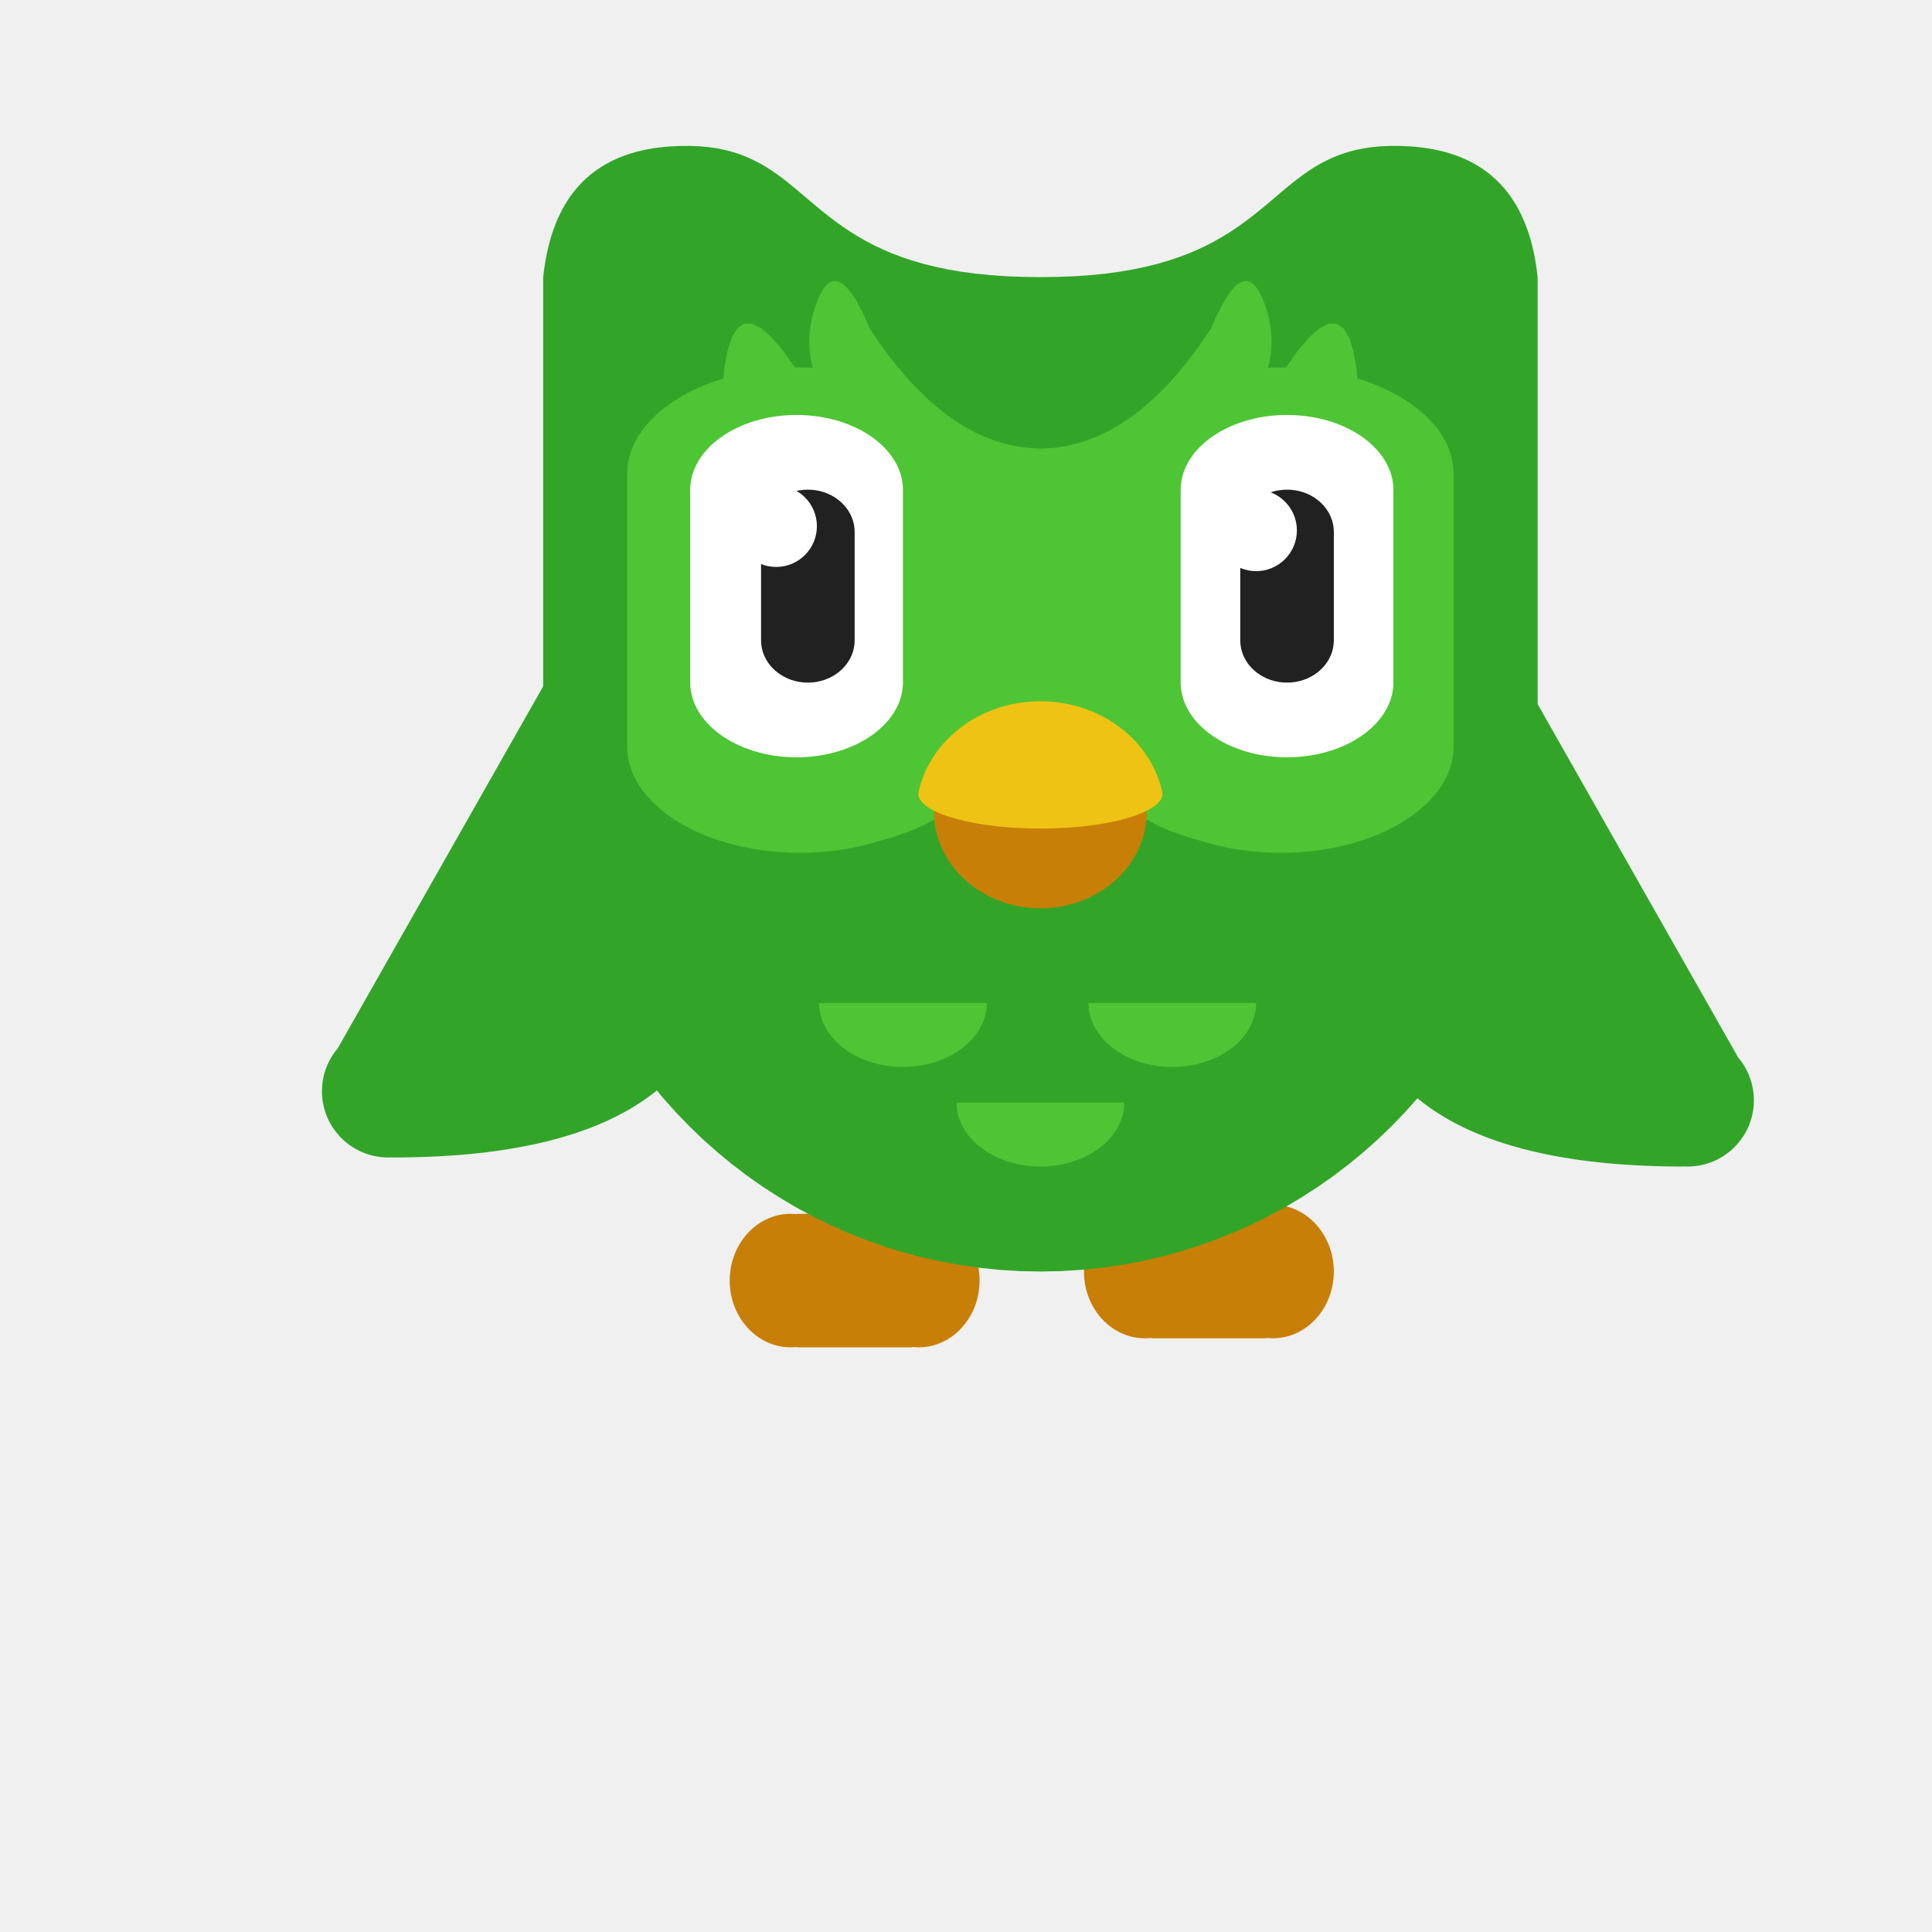
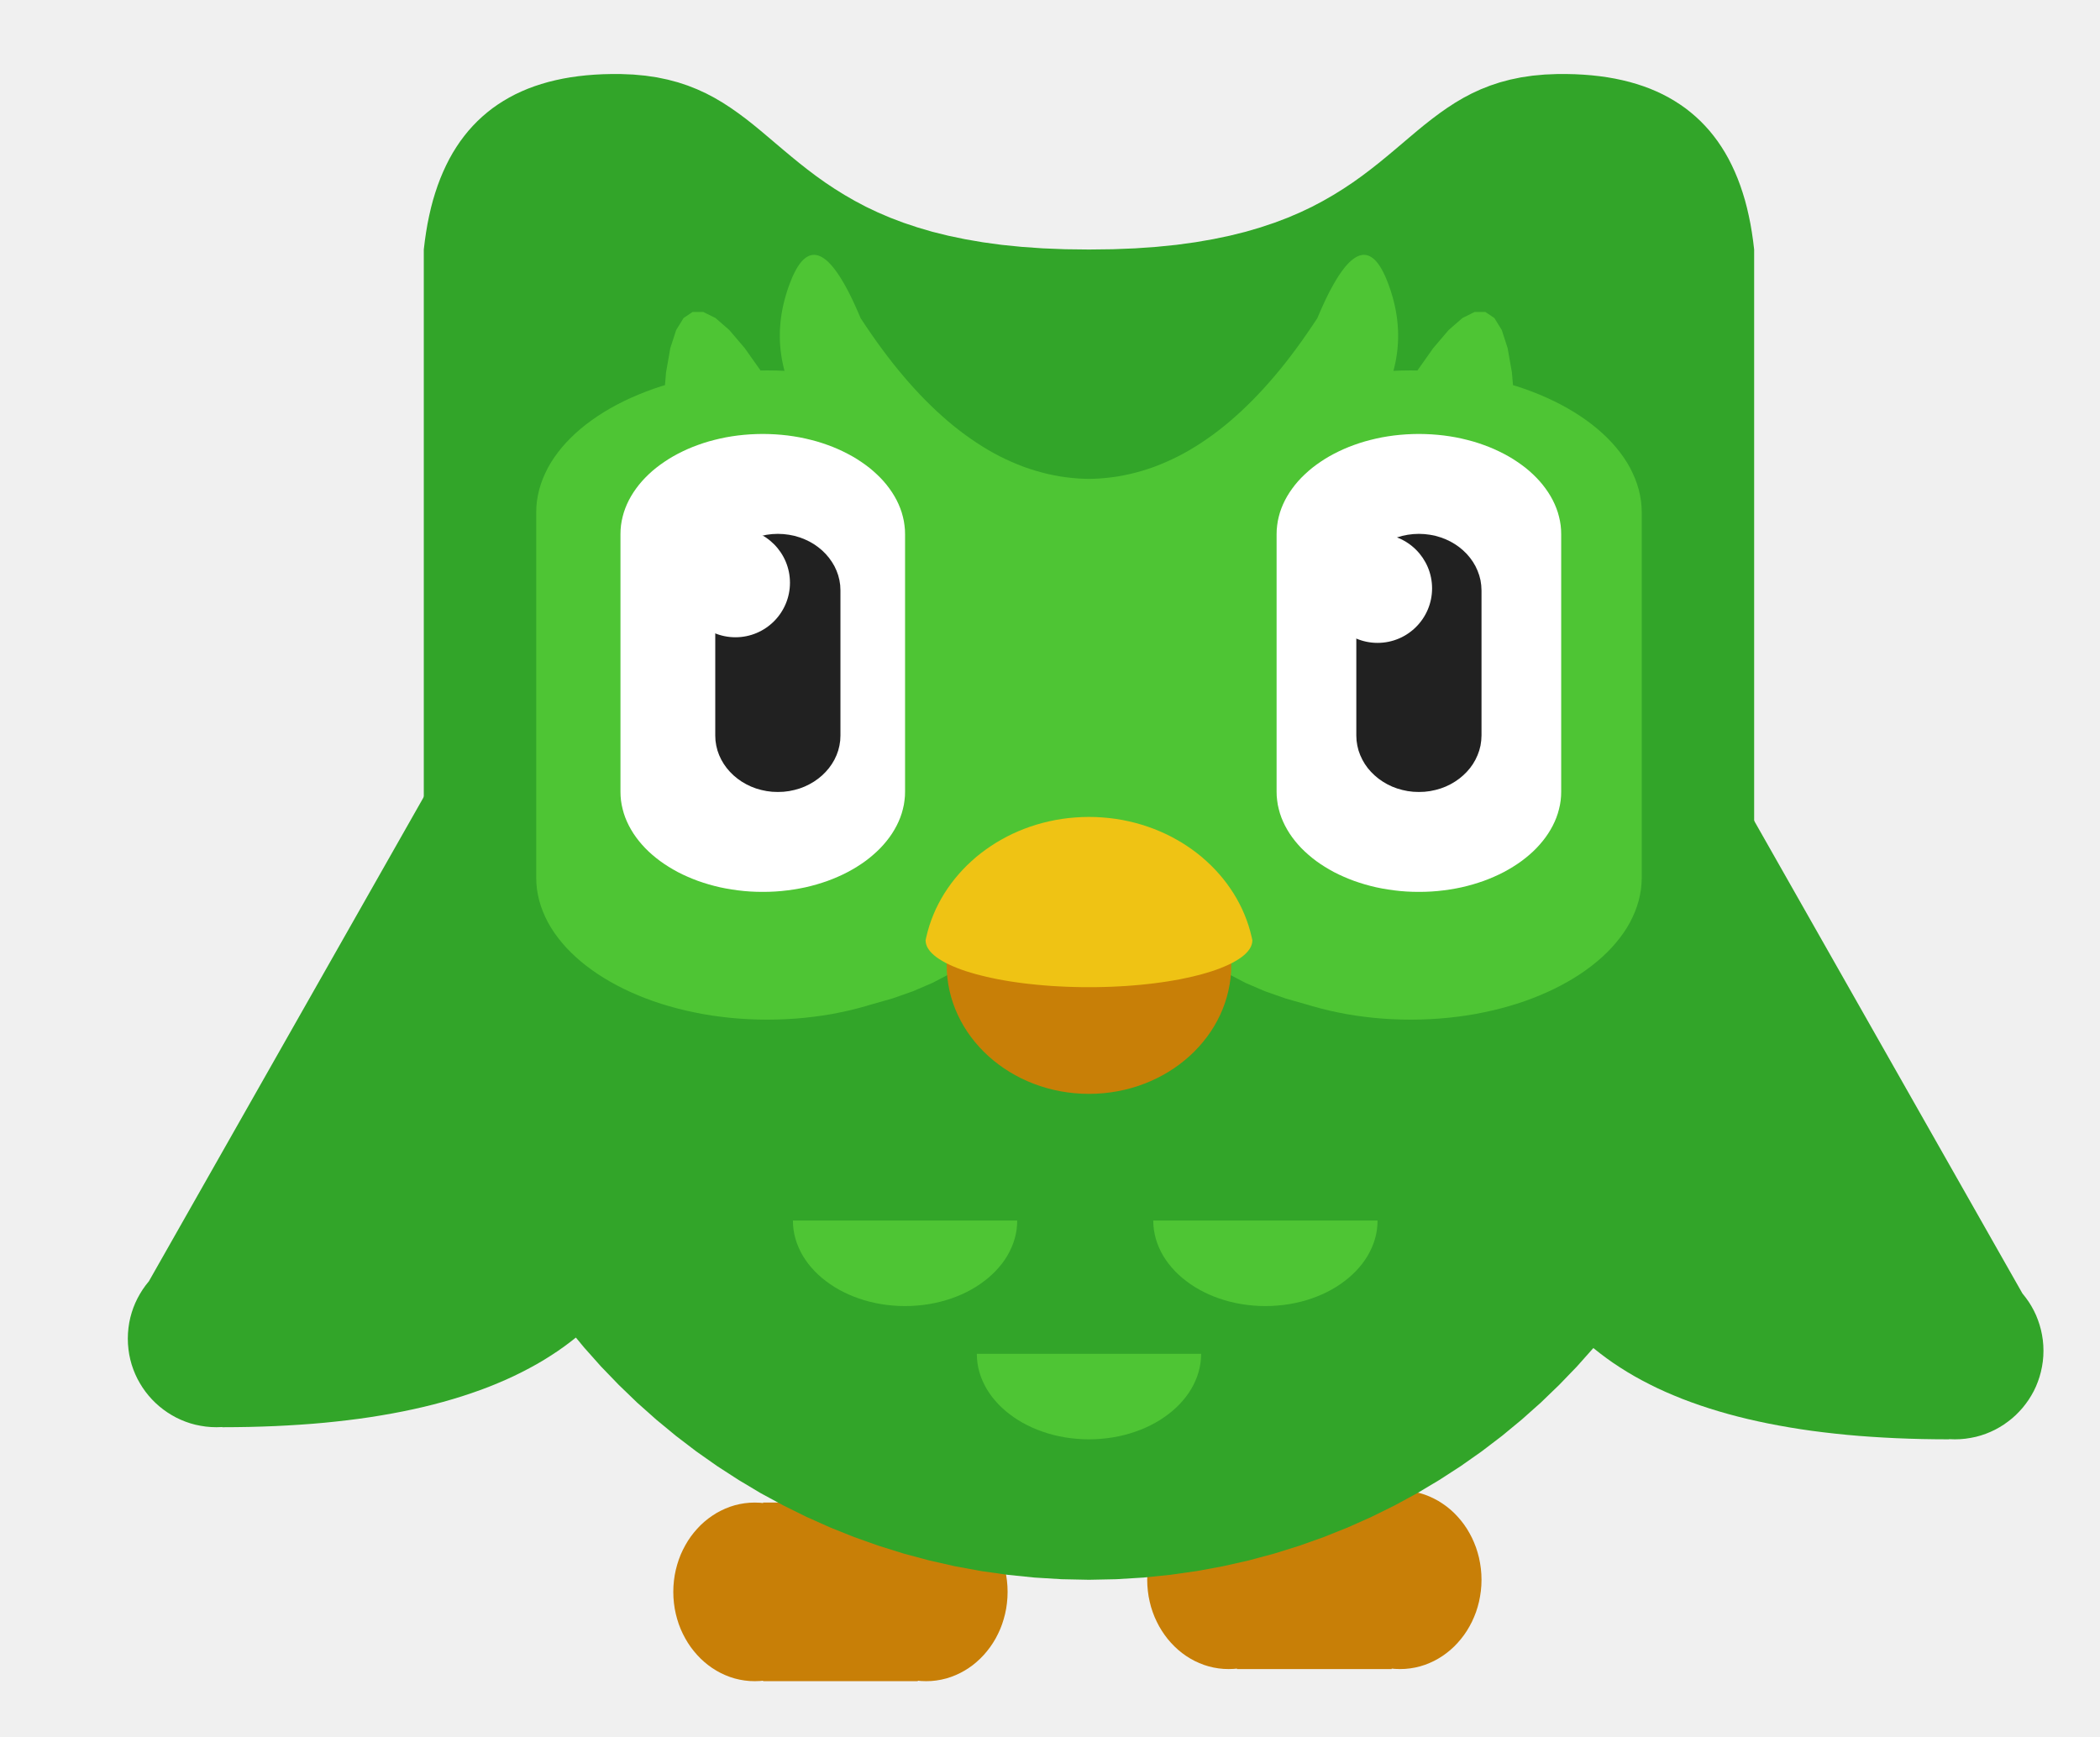
- <svg xmlns="http://www.w3.org/2000/svg" xmlns:xlink="http://www.w3.org/1999/xlink" version="1.1" preserveAspectRatio="xMidYMid meet" viewBox="0 0 640 640" width="640" height="640">
+ <svg xmlns="http://www.w3.org/2000/svg" xmlns:xlink="http://www.w3.org/1999/xlink" version="1.1" preserveAspectRatio="xMidYMid meet" viewBox="75 30 520 430" width="520" height="430">
  <defs>
    <path d="M380.52 443.28L379.25 443.32L377.97 443.28L376.72 443.15L375.49 442.94L374.28 442.65L373.1 442.28L371.96 441.83L370.84 441.32L369.76 440.73L368.72 440.08L367.72 439.36L366.76 438.58L365.85 437.74L364.98 436.84L364.16 435.89L363.4 434.89L362.69 433.84L362.03 432.74L361.44 431.6L360.9 430.42L360.43 429.2L360.02 427.94L359.69 426.65L359.42 425.33L359.23 423.98L359.11 422.6L359.07 421.21L359.11 419.81L359.23 418.43L359.42 417.08L359.69 415.76L360.02 414.47L360.43 413.22L360.9 411.99L361.44 410.81L362.03 409.67L362.69 408.57L363.4 407.52L364.16 406.52L364.98 405.57L365.85 404.67L366.76 403.83L367.72 403.05L368.72 402.34L369.76 401.68L370.84 401.1L371.96 400.58L373.1 400.13L374.28 399.76L375.49 399.47L376.72 399.26L377.97 399.13L379.25 399.09L380.52 399.13L381.3 399.21L381.3 399.09L419.61 399.09L419.61 399.21L420.39 399.13L421.67 399.09L422.94 399.13L424.2 399.26L425.43 399.47L426.63 399.76L427.81 400.13L428.96 400.58L430.07 401.1L431.15 401.68L432.19 402.34L433.19 403.05L434.15 403.83L435.07 404.67L435.93 405.57L436.75 406.52L437.52 407.52L438.23 408.57L438.88 409.67L439.48 410.81L440.01 411.99L440.49 413.22L440.89 414.47L441.23 415.76L441.49 417.08L441.69 418.43L441.81 419.81L441.85 421.21L441.81 422.6L441.69 423.98L441.49 425.33L441.23 426.65L440.89 427.94L440.49 429.2L440.01 430.42L439.48 431.6L438.88 432.74L438.23 433.84L437.52 434.89L436.75 435.89L435.93 436.84L435.07 437.74L434.15 438.58L433.19 439.36L432.19 440.08L431.15 440.73L430.07 441.32L428.96 441.83L427.81 442.28L426.63 442.65L425.43 442.94L424.2 443.15L422.94 443.28L421.67 443.32L420.39 443.28L419.61 443.2L419.61 443.32L381.3 443.32L381.3 443.2L380.52 443.28Z" id="c4OYmDWjmK">
      <animateTransform attributeName="transform" attributeType="XML" type="translate" values="15,0;-15,0;15,0" dur="2s" repeatCount="indefinite">
        
    </animateTransform>
    </path>
    <path d="M263.18 446.28L261.9 446.32L260.62 446.28L259.37 446.15L258.14 445.94L256.93 445.65L255.76 445.28L254.61 444.83L253.5 444.32L252.42 443.73L251.38 443.08L250.38 442.36L249.42 441.58L248.5 440.74L247.64 439.84L246.82 438.89L246.05 437.89L245.34 436.84L244.69 435.74L244.09 434.6L243.55 433.42L243.08 432.2L242.68 430.94L242.34 429.65L242.07 428.33L241.88 426.98L241.76 425.6L241.72 424.21L241.76 422.81L241.88 421.43L242.07 420.08L242.34 418.76L242.68 417.47L243.08 416.22L243.55 414.99L244.09 413.81L244.69 412.67L245.34 411.57L246.05 410.52L246.82 409.52L247.64 408.57L248.5 407.67L249.42 406.83L250.38 406.05L251.38 405.34L252.42 404.68L253.5 404.1L254.61 403.58L255.76 403.13L256.93 402.76L258.14 402.47L259.37 402.26L260.62 402.13L261.9 402.09L263.18 402.13L263.96 402.21L263.96 402.09L302.27 402.09L302.27 402.21L303.05 402.13L304.32 402.09L305.6 402.13L306.85 402.26L308.08 402.47L309.29 402.76L310.46 403.13L311.61 403.58L312.72 404.1L313.8 404.68L314.84 405.34L315.85 406.05L316.8 406.83L317.72 407.67L318.59 408.57L319.4 409.52L320.17 410.52L320.88 411.57L321.54 412.67L322.13 413.81L322.67 414.99L323.14 416.22L323.54 417.47L323.88 418.76L324.15 420.08L324.34 421.43L324.46 422.81L324.5 424.21L324.46 425.6L324.34 426.98L324.15 428.33L323.88 429.65L323.54 430.94L323.14 432.2L322.67 433.42L322.13 434.6L321.54 435.74L320.88 436.84L320.17 437.89L319.4 438.89L318.59 439.84L317.72 440.74L316.8 441.58L315.85 442.36L314.84 443.08L313.8 443.73L312.72 444.32L311.61 444.83L310.46 445.28L309.29 445.65L308.08 445.94L306.85 446.15L305.6 446.28L304.32 446.32L303.05 446.28L302.27 446.2L302.27 446.32L263.96 446.32L263.96 446.2L263.18 446.28Z" id="b3cI1mKY3n">
      <animateTransform attributeName="transform" attributeType="XML" type="translate" values="-15,0;15,0;-15,0" dur="2s" repeatCount="indefinite">
        
    </animateTransform>
    </path>
    <path d="M509.22 263.28L508.81 270L508.13 276.64L507.2 283.2L506.01 289.68L504.57 296.06L502.88 302.35L500.95 308.54L498.79 314.62L496.4 320.59L493.79 326.44L490.96 332.16L487.92 337.77L484.66 343.23L481.21 348.56L477.56 353.75L473.72 358.78L469.69 363.66L465.48 368.39L461.09 372.94L456.54 377.33L451.81 381.54L446.93 385.57L441.9 389.41L436.71 393.06L431.38 396.51L425.92 399.77L420.32 402.81L414.59 405.64L408.74 408.25L402.77 410.64L396.69 412.8L390.5 414.73L384.21 416.42L377.83 417.86L371.35 419.05L364.79 419.98L358.15 420.66L351.43 421.07L344.65 421.21L337.87 421.07L331.15 420.66L324.51 419.98L317.95 419.05L311.47 417.86L305.09 416.42L298.8 414.73L292.61 412.8L286.53 410.64L280.56 408.25L274.71 405.64L268.99 402.81L263.38 399.77L257.92 396.51L252.59 393.06L247.4 389.41L242.37 385.57L237.49 381.54L232.76 377.33L228.21 372.94L223.82 368.39L219.61 363.66L215.58 358.78L211.74 353.75L208.09 348.56L204.64 343.23L201.38 337.77L198.34 332.16L195.51 326.44L192.9 320.59L190.51 314.62L188.35 308.54L186.42 302.35L184.73 296.06L183.29 289.68L182.1 283.2L181.17 276.64L180.49 270L180.08 263.28L179.94 256.5L179.94 91.79L509.36 91.79L509.36 256.5L509.22 263.28ZM467.09 48.49L469.11 48.65L471.09 48.87L473.02 49.14L474.9 49.47L476.73 49.86L478.52 50.3L480.25 50.8L481.93 51.35L483.57 51.96L485.15 52.63L486.69 53.35L488.17 54.13L489.61 54.97L491 55.86L492.34 56.8L493.63 57.81L494.87 58.87L496.06 59.98L497.2 61.15L498.3 62.38L499.34 63.66L500.34 65L501.28 66.39L502.18 67.84L503.03 69.35L503.82 70.91L504.57 72.53L505.27 74.2L505.92 75.93L506.52 77.72L507.08 79.56L507.58 81.46L508.03 83.42L508.44 85.43L508.79 87.49L509.1 89.62L509.36 91.79L344.65 91.79L350.53 91.72L356.09 91.5L361.34 91.13L366.3 90.63L370.98 89.99L375.38 89.23L379.54 88.36L383.45 87.39L387.13 86.31L390.6 85.15L393.87 83.91L396.95 82.59L399.86 81.21L402.6 79.76L405.19 78.27L407.65 76.74L409.99 75.18L412.22 73.59L414.35 71.98L416.41 70.36L418.39 68.74L420.32 67.13L422.21 65.53L424.06 63.96L425.9 62.41L427.74 60.9L429.6 59.44L431.47 58.04L433.38 56.7L435.35 55.42L437.37 54.23L439.48 53.12L441.68 52.11L443.98 51.2L446.39 50.4L448.94 49.72L451.63 49.16L454.48 48.74L457.5 48.46L460.71 48.33L462.88 48.33L465.01 48.38L467.09 48.49ZM231.8 48.46L234.82 48.74L237.67 49.16L240.36 49.72L242.91 50.4L245.32 51.2L247.62 52.11L249.82 53.12L251.93 54.23L253.95 55.42L255.92 56.7L257.83 58.04L259.71 59.44L261.56 60.9L263.4 62.41L265.24 63.96L267.09 65.53L268.98 67.13L270.91 68.74L272.89 70.36L274.95 71.98L277.08 73.59L279.31 75.18L281.65 76.74L284.11 78.27L286.7 79.76L289.44 81.21L292.35 82.59L295.43 83.91L298.7 85.15L302.17 86.31L305.85 87.39L309.76 88.36L313.92 89.23L318.32 89.99L323 90.63L327.96 91.13L333.21 91.5L338.77 91.72L344.65 91.79L179.94 91.79L180.2 89.62L180.51 87.49L180.86 85.43L181.27 83.42L181.72 81.46L182.22 79.56L182.78 77.72L183.38 75.93L184.03 74.2L184.73 72.53L185.48 70.91L186.27 69.35L187.12 67.84L188.02 66.39L188.96 65L189.96 63.66L191 62.38L192.1 61.15L193.24 59.98L194.43 58.87L195.67 57.81L196.96 56.8L198.3 55.86L199.69 54.97L201.13 54.13L202.61 53.35L204.15 52.63L205.73 51.96L207.37 51.35L209.05 50.8L210.78 50.3L212.57 49.86L214.4 49.47L216.28 49.14L218.21 48.87L220.19 48.65L222.21 48.49L224.29 48.38L226.42 48.33L228.59 48.33L231.8 48.46Z" id="cefYQraRC">

</path>
    <path d="" id="aPNzgDJA">

</path>
    <path d="" id="a1zAM1Pbhd">

</path>
    <path d="M413.4 93.18L413.8 93.29L414.19 93.46L414.58 93.68L414.96 93.95L415.34 94.27L415.71 94.65L416.07 95.08L416.43 95.56L416.79 96.1L417.14 96.69L417.48 97.33L417.82 98.02L418.16 98.77L418.48 99.57L418.8 100.39L419.1 101.22L419.38 102.04L419.63 102.86L419.87 103.68L420.09 104.5L420.29 105.32L420.47 106.13L420.63 106.95L420.77 107.76L420.89 108.57L420.99 109.39L421.07 110.19L421.13 111L421.18 111.81L421.2 112.61L421.2 113.42L421.19 114.22L421.15 115.02L421.09 115.82L421.02 116.62L420.92 117.42L420.81 118.21L420.68 119.01L420.52 119.8L420.35 120.59L420.16 121.38L420.04 121.83L421.95 121.76L424.3 121.73L425.98 121.75L429.89 116.21L433.71 111.73L437.13 108.75L440.16 107.25L442.79 107.25L445.03 108.75L446.87 111.73L448.32 116.21L449.37 122.19L449.65 125.38L450.59 125.66L452.54 126.31L454.44 127.01L456.29 127.75L458.09 128.53L459.84 129.35L461.53 130.21L463.17 131.11L464.76 132.05L466.28 133.02L467.74 134.03L469.14 135.07L470.48 136.15L471.75 137.26L472.95 138.4L474.08 139.57L475.13 140.76L476.12 141.99L477.03 143.24L477.86 144.51L478.61 145.81L479.27 147.14L479.86 148.48L480.36 149.84L480.78 151.23L481.1 152.63L481.34 154.05L481.48 155.49L481.53 156.94L481.53 247.3L481.48 248.75L481.34 250.18L481.1 251.6L480.78 253L480.36 254.39L479.86 255.75L479.27 257.1L478.61 258.42L477.86 259.72L477.03 260.99L476.12 262.24L475.13 263.47L474.08 264.67L472.95 265.83L471.75 266.97L470.48 268.08L469.14 269.16L467.74 270.2L466.28 271.21L464.76 272.18L463.17 273.12L461.53 274.02L459.84 274.88L458.09 275.7L456.29 276.48L454.44 277.22L452.54 277.92L450.59 278.57L448.6 279.17L446.57 279.73L444.49 280.24L442.38 280.7L440.23 281.12L438.05 281.48L435.83 281.78L433.58 282.04L431.3 282.24L428.99 282.38L426.66 282.47L424.3 282.5L421.95 282.47L419.61 282.38L417.31 282.24L415.03 282.04L412.78 281.78L410.56 281.48L408.37 281.12L406.22 280.7L404.11 280.24L402.04 279.73L400 279.17L398.83 278.82L398.78 278.81L393.3 277.25L388.18 275.45L383.41 273.4L379.01 271.1L374.97 268.54L371.28 265.74L367.96 262.68L364.99 259.37L362.38 255.81L360.14 252L358.8 249.12L330.51 249.12L329.16 252L326.92 255.81L324.31 259.37L321.34 262.68L318.02 265.74L314.33 268.54L310.29 271.1L305.89 273.4L301.12 275.45L296 277.25L290.52 278.81L290.47 278.82L289.3 279.17L287.26 279.73L285.19 280.24L283.08 280.7L280.93 281.12L278.74 281.48L276.52 281.78L274.27 282.04L272 282.24L269.69 282.38L267.35 282.47L265 282.5L262.64 282.47L260.31 282.38L258 282.24L255.72 282.04L253.47 281.78L251.25 281.48L249.07 281.12L246.92 280.7L244.81 280.24L242.73 279.73L240.7 279.17L238.71 278.57L236.76 277.92L234.86 277.22L233.01 276.48L231.21 275.7L229.46 274.88L227.77 274.02L226.13 273.12L224.54 272.18L223.02 271.21L221.56 270.2L220.16 269.16L218.82 268.08L217.55 266.97L216.35 265.83L215.22 264.67L214.17 263.47L213.18 262.24L212.27 260.99L211.44 259.72L210.69 258.42L210.03 257.1L209.44 255.75L208.94 254.39L208.52 253L208.2 251.6L207.96 250.18L207.82 248.75L207.78 247.3L207.78 156.94L207.82 155.49L207.96 154.05L208.2 152.63L208.52 151.23L208.94 149.84L209.44 148.48L210.03 147.14L210.69 145.81L211.44 144.51L212.27 143.24L213.18 141.99L214.17 140.76L215.22 139.57L216.35 138.4L217.55 137.26L218.82 136.15L220.16 135.07L221.56 134.03L223.02 133.02L224.54 132.05L226.13 131.11L227.77 130.21L229.46 129.35L231.21 128.53L233.01 127.75L234.86 127.01L236.76 126.31L238.71 125.66L239.66 125.38L239.93 122.19L240.98 116.21L242.43 111.73L244.27 108.75L246.51 107.25L249.14 107.25L252.17 108.75L255.59 111.73L259.41 116.21L263.33 121.75L265 121.73L267.35 121.76L269.26 121.83L269.14 121.38L268.95 120.59L268.78 119.8L268.62 119.01L268.49 118.21L268.38 117.42L268.28 116.62L268.21 115.82L268.15 115.02L268.11 114.22L268.1 113.42L268.1 112.61L268.12 111.81L268.17 111L268.23 110.19L268.31 109.39L268.41 108.57L268.53 107.76L268.67 106.95L268.83 106.13L269.01 105.32L269.21 104.5L269.43 103.68L269.67 102.86L269.92 102.04L270.2 101.22L270.5 100.39L270.82 99.57L271.14 98.77L271.48 98.02L271.82 97.33L272.16 96.69L272.51 96.1L272.87 95.56L273.23 95.08L273.59 94.65L273.97 94.27L274.34 93.95L274.72 93.68L275.11 93.46L275.5 93.29L275.9 93.18L276.3 93.12L276.71 93.11L277.13 93.16L277.54 93.25L277.97 93.41L278.4 93.61L278.83 93.87L279.27 94.18L279.72 94.54L280.17 94.95L280.62 95.42L281.09 95.94L281.55 96.52L282.02 97.14L282.5 97.82L282.98 98.55L283.47 99.34L283.97 100.18L284.46 101.07L284.97 102.01L285.48 103.01L285.99 104.05L286.51 105.16L287.03 106.31L287.57 107.52L288.1 108.78L289.4 110.74L290.71 112.66L292.02 114.53L293.34 116.34L294.66 118.11L295.99 119.83L297.33 121.5L298.68 123.11L300.03 124.68L301.39 126.2L302.76 127.67L304.13 129.09L305.51 130.45L306.89 131.77L308.29 133.04L309.68 134.26L311.09 135.43L312.5 136.55L313.92 137.62L315.35 138.64L316.78 139.61L318.22 140.53L319.66 141.41L321.11 142.23L322.57 143L324.04 143.72L325.51 144.39L326.99 145.01L328.47 145.59L329.97 146.11L331.46 146.58L332.97 147L334.48 147.38L336 147.7L337.52 147.98L339.06 148.2L340.6 148.37L342.14 148.5L343.69 148.57L344.65 148.59L345.61 148.57L347.16 148.5L348.71 148.37L350.24 148.2L351.78 147.98L353.3 147.7L354.82 147.38L356.33 147L357.84 146.58L359.33 146.11L360.83 145.59L362.31 145.01L363.79 144.39L365.26 143.72L366.73 143L368.19 142.23L369.64 141.41L371.08 140.53L372.52 139.61L373.95 138.64L375.38 137.62L376.8 136.55L378.21 135.43L379.62 134.26L381.01 133.04L382.41 131.77L383.79 130.45L385.17 129.09L386.54 127.67L387.91 126.2L389.27 124.68L390.62 123.11L391.97 121.5L393.31 119.83L394.64 118.11L395.96 116.34L397.28 114.53L398.59 112.66L399.9 110.74L401.2 108.78L401.74 107.52L402.27 106.31L402.79 105.16L403.31 104.05L403.82 103.01L404.33 102.01L404.84 101.07L405.34 100.18L405.83 99.34L406.32 98.55L406.8 97.82L407.28 97.14L407.75 96.52L408.21 95.94L408.68 95.42L409.13 94.95L409.58 94.54L410.03 94.18L410.47 93.87L410.9 93.61L411.33 93.41L411.76 93.25L412.17 93.16L412.59 93.11L413 93.12L413.4 93.18ZM328.77 249.14L328.81 249.12L328.78 249.12L328.77 249.14Z" id="a2NFEHlBEc">

</path>
    <path d="" id="e1LrsilTk" />
    <path d="" id="ekbHVAcaR" />
    <path d="" id="g1RF5IGiiB" />
    <path d="M379.89 268.92C379.89 286.56 364.1 300.88 344.65 300.88C325.2 300.88 309.41 286.56 309.41 268.92C309.41 251.28 325.2 236.96 344.65 236.96C364.1 236.96 379.89 251.28 379.89 268.92Z" id="ipoS4ouID">

</path>
    <path d="M384.93 263.95L384.72 264.48L384.42 265L384.04 265.52L383.58 266.03L383.04 266.53L382.43 267.02L381.75 267.49L380.99 267.96L380.17 268.42L379.28 268.86L378.32 269.29L377.3 269.71L376.22 270.12L375.07 270.51L373.87 270.88L372.62 271.24L371.31 271.58L369.95 271.91L368.54 272.22L367.08 272.52L365.57 272.79L364.03 273.05L362.44 273.28L360.81 273.5L359.14 273.69L357.43 273.87L355.69 274.02L353.92 274.16L352.12 274.26L350.29 274.35L348.43 274.41L346.55 274.45L344.65 274.46L342.75 274.45L340.87 274.41L339.01 274.35L337.18 274.26L335.38 274.16L333.61 274.02L331.87 273.87L330.16 273.69L328.49 273.5L326.86 273.28L325.27 273.05L323.73 272.79L322.22 272.52L320.76 272.22L319.35 271.91L317.99 271.58L316.68 271.24L315.43 270.88L314.23 270.51L313.08 270.12L312 269.71L310.98 269.29L310.02 268.86L309.13 268.42L308.31 267.96L307.55 267.49L306.87 267.02L306.26 266.53L305.72 266.03L305.26 265.52L304.88 265L304.58 264.48L304.37 263.95L304.24 263.41L304.19 262.86L385.11 262.86L385.06 263.41L384.93 263.95ZM348.02 232.43L349.68 232.58L351.32 232.79L352.94 233.06L354.53 233.39L356.1 233.77L357.65 234.21L359.17 234.7L360.66 235.24L362.12 235.83L363.55 236.47L364.95 237.16L366.31 237.9L367.65 238.68L368.94 239.51L370.2 240.38L371.42 241.29L372.6 242.24L373.73 243.24L374.83 244.27L375.88 245.34L376.89 246.45L377.85 247.59L378.76 248.76L379.62 249.97L380.44 251.21L381.2 252.48L381.9 253.77L382.56 255.1L383.15 256.45L383.69 257.83L384.17 259.23L384.59 260.66L384.95 262.1L385.11 262.86L304.19 262.86L304.35 262.1L304.71 260.66L305.13 259.23L305.61 257.83L306.15 256.45L306.74 255.1L307.4 253.77L308.1 252.48L308.86 251.21L309.68 249.97L310.54 248.76L311.45 247.59L312.41 246.45L313.42 245.34L314.47 244.27L315.57 243.24L316.7 242.24L317.88 241.29L319.1 240.38L320.36 239.51L321.65 238.68L322.99 237.9L324.35 237.16L325.75 236.47L327.18 235.83L328.64 235.24L330.13 234.7L331.65 234.21L333.2 233.77L334.77 233.39L336.36 233.06L337.98 232.79L339.62 232.58L341.28 232.43L342.96 232.33L344.65 232.3L346.34 232.33L348.02 232.43Z" id="b11IbJ1pEj">

</path>
    <path d="" id="c3uUi28AmY">
</path>
    <path d="M298.81 229.31L298.57 230.37L298.28 231.42L297.92 232.46L297.5 233.47L297.02 234.47L296.48 235.45L295.89 236.41L295.24 237.35L294.54 238.26L293.79 239.15L292.99 240.02L292.13 240.86L291.23 241.67L290.29 242.46L289.3 243.22L288.26 243.95L287.19 244.64L286.07 245.31L284.91 245.95L283.72 246.55L282.49 247.11L281.23 247.64L279.93 248.14L278.6 248.59L277.24 249.01L275.85 249.39L274.44 249.73L272.99 250.02L271.53 250.27L270.04 250.48L268.53 250.65L266.99 250.77L265.44 250.84L263.87 250.86L262.31 250.84L260.75 250.77L259.22 250.65L257.71 250.48L256.22 250.27L254.75 250.02L253.31 249.73L251.9 249.39L250.51 249.01L249.15 248.59L247.82 248.14L246.52 247.64L245.26 247.11L244.03 246.55L242.83 245.95L241.68 245.31L240.56 244.64L239.49 243.95L238.45 243.22L237.46 242.46L236.51 241.67L235.61 240.86L234.76 240.02L233.96 239.15L233.21 238.26L232.51 237.35L231.86 236.41L231.27 235.45L230.73 234.47L230.25 233.47L229.83 232.46L229.47 231.42L229.18 230.37L228.94 229.31L228.77 228.23L228.67 227.14L228.64 226.03L228.64 162.29L228.67 161.19L228.77 160.1L228.94 159.02L229.18 157.95L229.47 156.9L229.83 155.87L230.25 154.85L230.73 153.85L231.27 152.87L231.86 151.92L232.51 150.98L233.21 150.06L233.96 149.17L234.76 148.31L235.61 147.47L236.51 146.65L237.46 145.86L238.45 145.11L239.49 144.38L240.56 143.68L241.68 143.01L242.83 142.38L244.03 141.78L245.26 141.21L246.52 140.68L247.82 140.19L249.15 139.73L250.51 139.31L251.9 138.94L253.31 138.6L254.75 138.3L256.22 138.05L257.71 137.84L259.22 137.68L260.75 137.56L262.31 137.49L263.87 137.46L265.44 137.49L266.99 137.56L268.53 137.68L270.04 137.84L271.53 138.05L272.99 138.3L274.44 138.6L275.85 138.94L277.24 139.31L278.6 139.73L279.93 140.19L281.23 140.68L282.49 141.21L283.72 141.78L284.91 142.38L286.07 143.01L287.19 143.68L288.26 144.38L289.3 145.11L290.29 145.86L291.23 146.65L292.13 147.47L292.99 148.31L293.79 149.17L294.54 150.06L295.24 150.98L295.89 151.92L296.48 152.87L297.02 153.85L297.5 154.85L297.92 155.87L298.28 156.9L298.57 157.95L298.81 159.02L298.97 160.1L299.08 161.19L299.11 162.29L299.11 226.03L299.08 227.14L298.97 228.23L298.81 229.31Z" id="c9aPjhNE3V">

</path>
    <path d="M461.28 229.31L461.04 230.37L460.75 231.42L460.39 232.46L459.97 233.47L459.49 234.47L458.95 235.45L458.36 236.41L457.71 237.35L457.01 238.26L456.26 239.15L455.46 240.02L454.61 240.86L453.71 241.67L452.76 242.46L451.77 243.22L450.73 243.95L449.66 244.64L448.54 245.31L447.39 245.95L446.19 246.55L444.96 247.11L443.7 247.64L442.4 248.14L441.07 248.59L439.71 249.01L438.32 249.39L436.91 249.73L435.47 250.02L434 250.27L432.51 250.48L431 250.65L429.46 250.77L427.91 250.84L426.35 250.86L424.78 250.84L423.23 250.77L421.69 250.65L420.18 250.48L418.69 250.27L417.22 250.02L415.78 249.73L414.37 249.39L412.98 249.01L411.62 248.59L410.29 248.14L408.99 247.64L407.73 247.11L406.5 246.55L405.3 245.95L404.15 245.31L403.03 244.64L401.96 243.95L400.92 243.22L399.93 242.46L398.99 241.67L398.09 240.86L397.23 240.02L396.43 239.15L395.68 238.26L394.98 237.35L394.33 236.41L393.74 235.45L393.2 234.47L392.72 233.47L392.3 232.46L391.94 231.42L391.65 230.37L391.41 229.31L391.25 228.23L391.14 227.14L391.11 226.03L391.11 162.29L391.14 161.19L391.25 160.1L391.41 159.02L391.65 157.95L391.94 156.9L392.3 155.87L392.72 154.85L393.2 153.85L393.74 152.87L394.33 151.92L394.98 150.98L395.68 150.06L396.43 149.17L397.23 148.31L398.09 147.47L398.99 146.65L399.93 145.86L400.92 145.11L401.96 144.38L403.03 143.68L404.15 143.01L405.3 142.38L406.5 141.78L407.73 141.21L408.99 140.68L410.29 140.19L411.62 139.73L412.98 139.31L414.37 138.94L415.78 138.6L417.22 138.3L418.69 138.05L420.18 137.84L421.69 137.68L423.23 137.56L424.78 137.49L426.35 137.46L427.91 137.49L429.46 137.56L431 137.68L432.51 137.84L434 138.05L435.47 138.3L436.91 138.6L438.32 138.94L439.71 139.31L441.07 139.73L442.4 140.19L443.7 140.68L444.96 141.21L446.19 141.78L447.39 142.38L448.54 143.01L449.66 143.68L450.73 144.38L451.77 145.11L452.76 145.86L453.71 146.65L454.61 147.47L455.46 148.31L456.26 149.17L457.01 150.06L457.71 150.98L458.36 151.92L458.95 152.87L459.49 153.85L459.97 154.85L460.39 155.87L460.75 156.9L461.04 157.95L461.28 159.02L461.45 160.1L461.55 161.19L461.58 162.29L461.58 226.03L461.55 227.14L461.45 228.23L461.28 229.31Z" id="h2GzzVXTsK">

</path>
    <path d="M252.36 173.68L252.66 172.48L253.08 171.32L253.6 170.2L254.23 169.14L254.95 168.13L255.76 167.18L256.65 166.3L257.63 165.49L258.67 164.76L259.79 164.11L260.97 163.55L262.2 163.08L263.49 162.7L264.83 162.43L266.2 162.26L267.61 162.2L269.02 162.26L270.4 162.43L271.73 162.7L273.02 163.08L274.25 163.55L275.43 164.11L276.55 164.76L277.59 165.49L278.57 166.3L279.46 167.18L280.27 168.13L280.99 169.14L281.62 170.2L282.14 171.32L282.56 172.48L282.86 173.68L283.05 174.92L283.11 176.2L283.11 212.13L283.05 213.4L282.86 214.64L282.56 215.85L282.14 217.01L281.62 218.12L280.99 219.19L280.27 220.2L279.46 221.14L278.57 222.02L277.59 222.83L276.55 223.56L275.43 224.21L274.25 224.78L273.02 225.25L271.73 225.62L270.4 225.9L269.02 226.07L267.61 226.12L266.2 226.07L264.83 225.9L263.49 225.62L262.2 225.25L260.97 224.78L259.79 224.21L258.67 223.56L257.63 222.83L256.65 222.02L255.76 221.14L254.95 220.2L254.23 219.19L253.6 218.12L253.08 217.01L252.66 215.85L252.36 214.64L252.17 213.4L252.11 212.13L252.11 176.2L252.17 174.92L252.36 173.68Z" id="b1FI4OLyN">

</path>
    <path d="M411.1 173.68L411.4 172.48L411.82 171.32L412.34 170.2L412.96 169.14L413.68 168.13L414.49 167.18L415.39 166.3L416.36 165.49L417.41 164.76L418.52 164.11L419.7 163.55L420.94 163.08L422.23 162.7L423.56 162.43L424.94 162.26L426.35 162.2L427.76 162.26L429.13 162.43L430.46 162.7L431.75 163.08L432.99 163.55L434.17 164.11L435.28 164.76L436.33 165.49L437.3 166.3L438.2 167.18L439.01 168.13L439.73 169.14L440.35 170.2L440.87 171.32L441.29 172.48L441.6 173.68L441.78 174.92L441.85 176.2L441.85 212.13L441.78 213.4L441.6 214.64L441.29 215.85L440.87 217.01L440.35 218.12L439.73 219.19L439.01 220.2L438.2 221.14L437.3 222.02L436.33 222.83L435.28 223.56L434.17 224.21L432.99 224.78L431.75 225.25L430.46 225.62L429.13 225.9L427.76 226.07L426.35 226.12L424.94 226.07L423.56 225.9L422.23 225.62L420.94 225.25L419.7 224.78L418.52 224.21L417.41 223.56L416.36 222.83L415.39 222.02L414.49 221.14L413.68 220.2L412.96 219.19L412.34 218.12L411.82 217.01L411.4 215.85L411.1 214.64L410.91 213.4L410.85 212.13L410.85 176.2L410.91 174.92L411.1 173.68Z" id="bbtd7FngE">

</path>
    <path d="M270.61 174.31C270.61 181.76 264.56 187.81 257.11 187.81C249.66 187.81 243.61 181.76 243.61 174.31C243.61 166.85 249.66 160.81 257.11 160.81C264.56 160.81 270.61 166.85 270.61 174.31Z" id="deyZtPTCH">

</path>
    <path d="M429.61 175.7C429.61 183.15 423.56 189.2 416.11 189.2C408.66 189.2 402.61 183.15 402.61 175.7C402.61 168.25 408.66 162.2 416.11 162.2C423.56 162.2 429.61 168.25 429.61 175.7Z" id="e4l8FBddiq" />
    <path d="M326.52 335.69L326.24 336.79L325.89 337.88L325.46 338.94L324.97 339.98L324.41 341L323.78 341.98L323.09 342.94L322.33 343.86L321.52 344.76L320.65 345.61L319.72 346.44L318.74 347.22L317.71 347.97L316.63 348.68L315.51 349.34L314.34 349.96L313.12 350.54L311.87 351.06L310.58 351.54L309.25 351.97L307.88 352.35L306.49 352.67L305.07 352.94L303.61 353.15L302.13 353.3L300.63 353.4L299.11 353.43L297.59 353.4L296.09 353.3L294.61 353.15L293.16 352.94L291.73 352.67L290.34 352.35L288.97 351.97L287.65 351.54L286.35 351.06L285.1 350.54L283.89 349.96L282.71 349.34L281.59 348.68L280.51 347.97L279.48 347.22L278.5 346.44L277.57 345.61L276.7 344.76L275.89 343.86L275.13 342.94L274.44 341.98L273.81 341L273.25 339.98L272.76 338.94L272.33 337.88L271.98 336.79L271.7 335.69L271.5 334.56L271.38 333.41L271.34 332.25L326.88 332.25L326.84 333.41L326.72 334.56L326.72 334.56L326.52 335.69Z" id="a18BswY3C1">

</path>
    <path d="M415.75 335.69L415.47 336.79L415.12 337.88L414.69 338.94L414.2 339.98L413.64 341L413.01 341.98L412.32 342.94L411.56 343.86L410.75 344.76L409.88 345.61L408.95 346.44L407.97 347.22L406.94 347.97L405.86 348.68L404.74 349.34L403.57 349.96L402.35 350.54L401.1 351.06L399.81 351.54L398.48 351.97L397.11 352.35L395.72 352.67L394.3 352.94L392.84 353.15L391.37 353.3L389.86 353.4L388.34 353.43L386.82 353.4L385.32 353.3L383.84 353.15L382.39 352.94L380.96 352.67L379.57 352.35L378.21 351.97L376.88 351.54L375.58 351.06L374.33 350.54L373.12 349.96L371.95 349.34L370.82 348.68L369.74 347.97L368.71 347.22L367.73 346.44L366.8 345.61L365.93 344.76L365.12 343.86L364.37 342.94L363.67 341.98L363.04 341L362.48 339.98L361.99 338.94L361.56 337.88L361.21 336.79L360.94 335.69L360.73 334.56L360.61 333.41L360.57 332.25L416.11 332.25L416.07 333.41L415.95 334.56L415.95 334.56L415.75 335.69Z" id="bXfrTjFGp">

</path>
    <path d="M372.06 368.69L371.78 369.79L371.43 370.88L371 371.94L370.51 372.98L369.95 374L369.32 374.98L368.63 375.94L367.87 376.86L367.06 377.76L366.19 378.61L365.26 379.44L364.28 380.22L363.25 380.97L362.17 381.68L361.05 382.34L359.87 382.96L358.66 383.54L357.41 384.06L356.11 384.54L354.79 384.97L353.42 385.35L352.03 385.67L350.6 385.94L349.15 386.15L347.67 386.3L346.17 386.4L344.65 386.43L343.13 386.4L341.63 386.3L340.15 386.15L338.7 385.94L337.27 385.67L335.88 385.35L334.51 384.97L333.19 384.54L331.89 384.06L330.64 383.54L329.43 382.96L328.25 382.34L327.13 381.68L326.05 380.97L325.02 380.22L324.04 379.44L323.11 378.61L322.24 377.76L321.43 376.86L320.67 375.94L319.98 374.98L319.35 374L318.79 372.98L318.3 371.94L317.87 370.88L317.52 369.79L317.24 368.69L317.04 367.56L316.92 366.41L316.88 365.25L372.42 365.25L372.38 366.41L372.26 367.56L372.26 367.56L372.06 368.69Z" id="aGR8CQeZp">

</path>
    <path d="M220.92 358.35L219.47 359.65L217.98 360.92L216.43 362.15L214.83 363.35L213.18 364.52L211.48 365.64L209.73 366.74L207.93 367.8L206.07 368.82L204.17 369.81L202.21 370.77L200.21 371.69L198.15 372.57L196.04 373.43L193.88 374.24L191.67 375.02L189.4 375.77L187.09 376.48L184.72 377.16L182.31 377.8L179.84 378.41L177.32 378.98L174.75 379.52L172.13 380.02L169.45 380.49L166.73 380.93L163.95 381.33L161.13 381.69L158.25 382.02L155.32 382.32L152.34 382.58L149.31 382.8L146.23 382.99L143.1 383.15L139.91 383.27L136.68 383.36L133.39 383.41L130.05 383.43L130.02 383.38L129.92 383.39L128.59 383.43L127.25 383.39L125.94 383.27L124.65 383.07L123.38 382.81L122.14 382.47L120.94 382.06L119.76 381.58L118.62 381.04L117.52 380.43L116.46 379.77L115.43 379.04L114.46 378.27L113.53 377.44L112.64 376.55L111.81 375.62L111.03 374.64L110.31 373.62L109.65 372.56L109.04 371.46L108.5 370.32L108.02 369.14L107.61 367.94L107.27 366.7L107 365.43L106.81 364.14L106.69 362.83L106.65 361.49L106.69 360.16L106.81 358.84L107 357.55L107.27 356.28L107.61 355.05L108.02 353.84L108.5 352.66L109.04 351.53L109.65 350.42L110.31 349.36L111.03 348.34L111.81 347.36L111.85 347.32L187.09 214.74L223.65 355.64L222.31 357.01L222.31 357.01L220.92 358.35Z" id="cA0zSglEK">
      <animateTransform attributeName="transform" attributeType="XML" type="translate" values="5,5;-5,-5;5,5" dur="3s" repeatCount="indefinite">
        
    </animateTransform>
    </path>
    <path d="M576.61 351.34L577.34 352.36L578 353.42L578.61 354.53L579.15 355.66L579.62 356.84L580.03 358.05L580.37 359.28L580.64 360.55L580.84 361.84L580.96 363.16L581 364.49L580.96 365.83L580.84 367.14L580.64 368.43L580.37 369.7L580.03 370.94L579.62 372.14L579.15 373.32L578.61 374.46L578 375.56L577.34 376.62L576.61 377.64L575.84 378.62L575 379.55L574.12 380.44L573.19 381.27L572.21 382.04L571.19 382.77L570.13 383.43L569.03 384.04L567.89 384.58L566.71 385.06L565.5 385.47L564.27 385.81L563 386.07L561.71 386.27L560.4 386.39L559.06 386.43L557.72 386.39L557.63 386.38L557.6 386.43L554.26 386.41L550.97 386.36L547.74 386.27L544.55 386.15L541.42 385.99L538.34 385.8L535.31 385.58L532.33 385.32L529.4 385.02L526.52 384.69L523.69 384.33L520.92 383.93L518.19 383.49L515.52 383.02L512.9 382.52L510.33 381.98L507.81 381.41L505.34 380.8L502.93 380.16L500.56 379.48L498.25 378.77L495.98 378.02L493.77 377.24L491.61 376.43L489.5 375.57L487.44 374.69L485.43 373.77L483.48 372.81L481.57 371.82L479.72 370.8L477.92 369.74L476.17 368.64L474.47 367.52L472.82 366.35L471.22 365.15L469.67 363.92L468.18 362.65L466.73 361.35L465.34 360.01L464 358.64L500.56 217.74L575.8 350.32L575.84 350.36L575.84 350.36L576.61 351.34Z" id="b9nXzXOXL">
      <animateTransform attributeName="transform" attributeType="XML" type="translate" values="-5,5;5,-5;-5,5" dur="3s" repeatCount="indefinite">
        
    </animateTransform>
    </path>
  </defs>
  <g>
    <g>
      <g>
        <use xlink:href="#c4OYmDWjmK" opacity="1" fill="#c87f07" fill-opacity="1" />
      </g>
      <g>
        <use xlink:href="#b3cI1mKY3n" opacity="1" fill="#c87f07" fill-opacity="1" />
      </g>
      <g>
        <use xlink:href="#cefYQraRC" opacity="1" fill="#32a529" fill-opacity="1" />
      </g>
      <g>
        <g>
          <use xlink:href="#aPNzgDJA" opacity="1" fill-opacity="0" stroke="#000000" stroke-width="1" stroke-opacity="1" />
        </g>
      </g>
      <g>
        <g>
          <use xlink:href="#a1zAM1Pbhd" opacity="1" fill-opacity="0" stroke="#000000" stroke-width="1" stroke-opacity="1" />
        </g>
      </g>
      <g>
        <use xlink:href="#a2NFEHlBEc" opacity="1" fill="#4ec534" fill-opacity="1" />
      </g>
      <g>
        <g>
          <use xlink:href="#e1LrsilTk" opacity="1" fill-opacity="0" stroke="#000000" stroke-width="1" stroke-opacity="1" />
        </g>
      </g>
      <g>
        <g>
          <use xlink:href="#ekbHVAcaR" opacity="1" fill-opacity="0" stroke="#000000" stroke-width="1" stroke-opacity="1" />
        </g>
      </g>
      <g>
        <g>
          <use xlink:href="#g1RF5IGiiB" opacity="1" fill-opacity="0" stroke="#000000" stroke-width="1" stroke-opacity="1" />
        </g>
      </g>
      <g>
        <use xlink:href="#ipoS4ouID" opacity="1" fill="#c87f07" fill-opacity="1" />
      </g>
      <g>
        <use xlink:href="#b11IbJ1pEj" opacity="1" fill="#efc314" fill-opacity="1" />
      </g>
      <g>
        <g>
          <use xlink:href="#c3uUi28AmY" opacity="1" fill-opacity="0" stroke="#000000" stroke-width="1" stroke-opacity="1" />
        </g>
      </g>
      <g>
        <use xlink:href="#c9aPjhNE3V" opacity="1" fill="#ffffff" fill-opacity="1" />
      </g>
      <g>
        <use xlink:href="#h2GzzVXTsK" opacity="1" fill="#ffffff" fill-opacity="1" />
      </g>
      <g>
        <use xlink:href="#b1FI4OLyN" opacity="1" fill="#212121" fill-opacity="1" />
      </g>
      <g>
        <use xlink:href="#bbtd7FngE" opacity="1" fill="#212121" fill-opacity="1" />
      </g>
      <g>
        <use xlink:href="#deyZtPTCH" opacity="1" fill="#ffffff" fill-opacity="1" />
      </g>
      <g>
        <use xlink:href="#e4l8FBddiq" opacity="1" fill="#ffffff" fill-opacity="1" />
      </g>
      <g>
        <use xlink:href="#a18BswY3C1" opacity="1" fill="#4ec534" fill-opacity="1" />
      </g>
      <g>
        <use xlink:href="#bXfrTjFGp" opacity="1" fill="#4ec534" fill-opacity="1" />
      </g>
      <g>
        <use xlink:href="#aGR8CQeZp" opacity="1" fill="#4ec534" fill-opacity="1" />
      </g>
      <g>
        <use xlink:href="#cA0zSglEK" opacity="1" fill="#32a529" fill-opacity="1" />
      </g>
      <g>
        <use xlink:href="#b9nXzXOXL" opacity="1" fill="#32a529" fill-opacity="1" />
      </g>
    </g>
  </g>
</svg>
